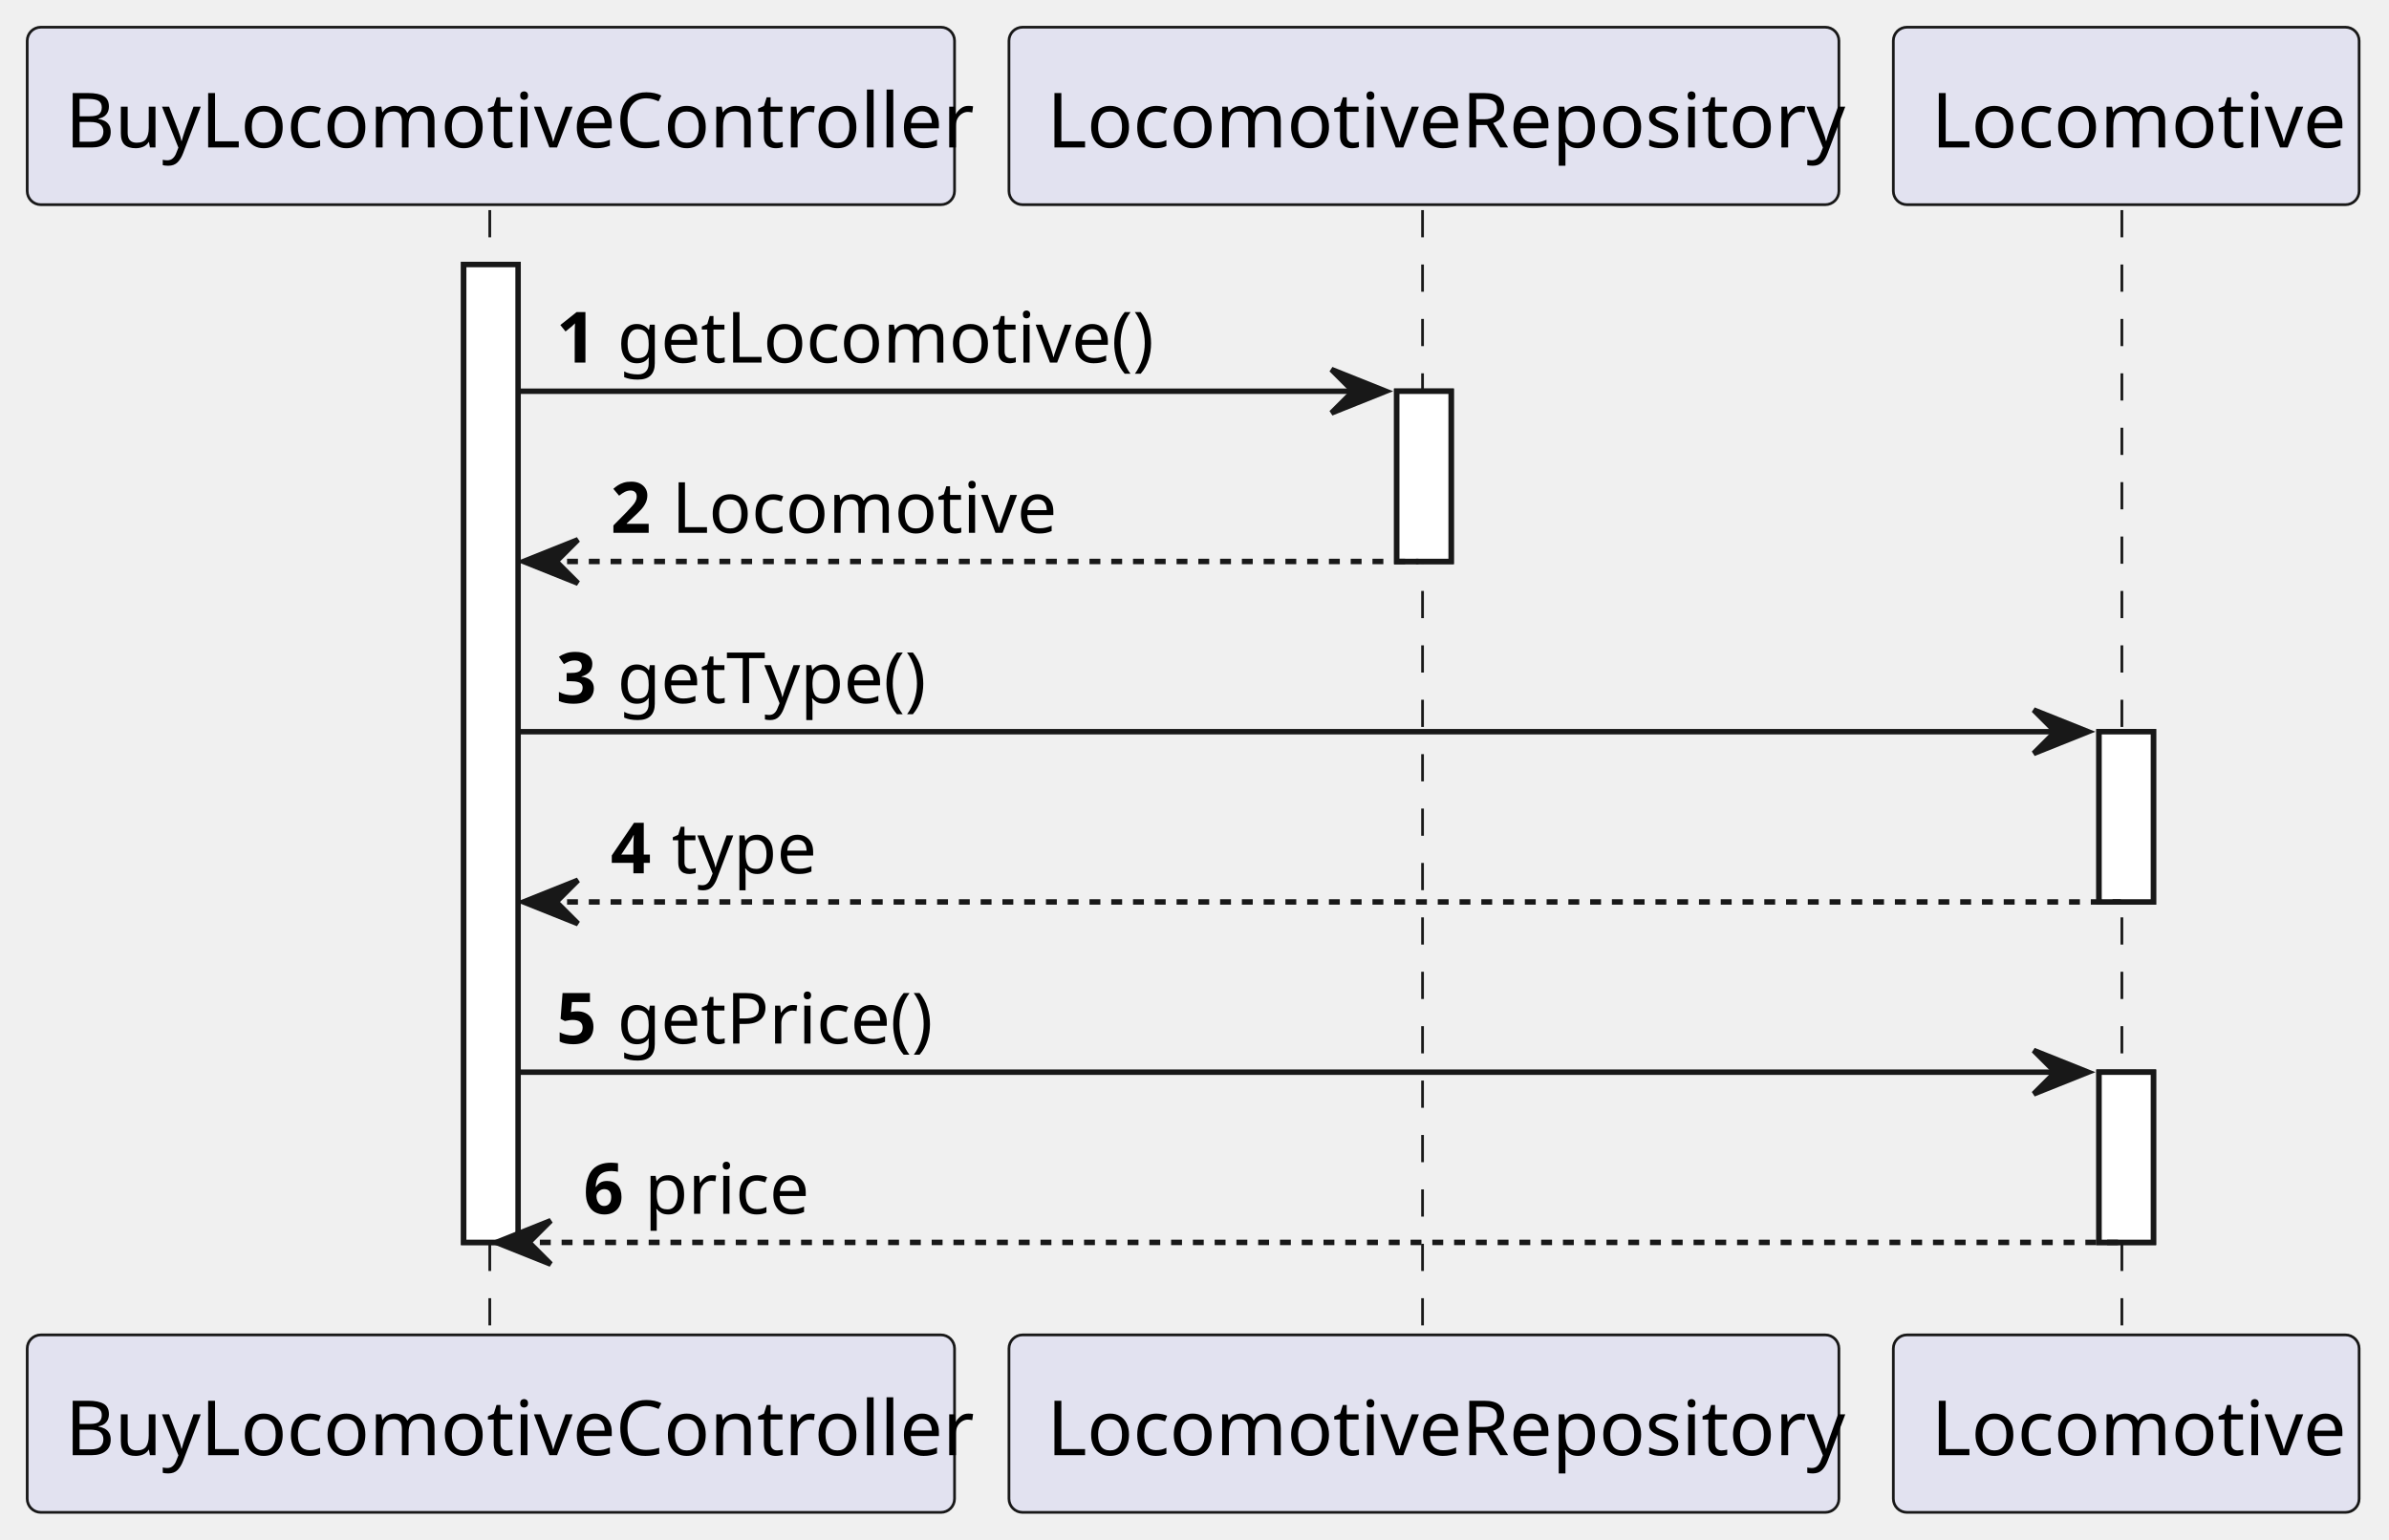
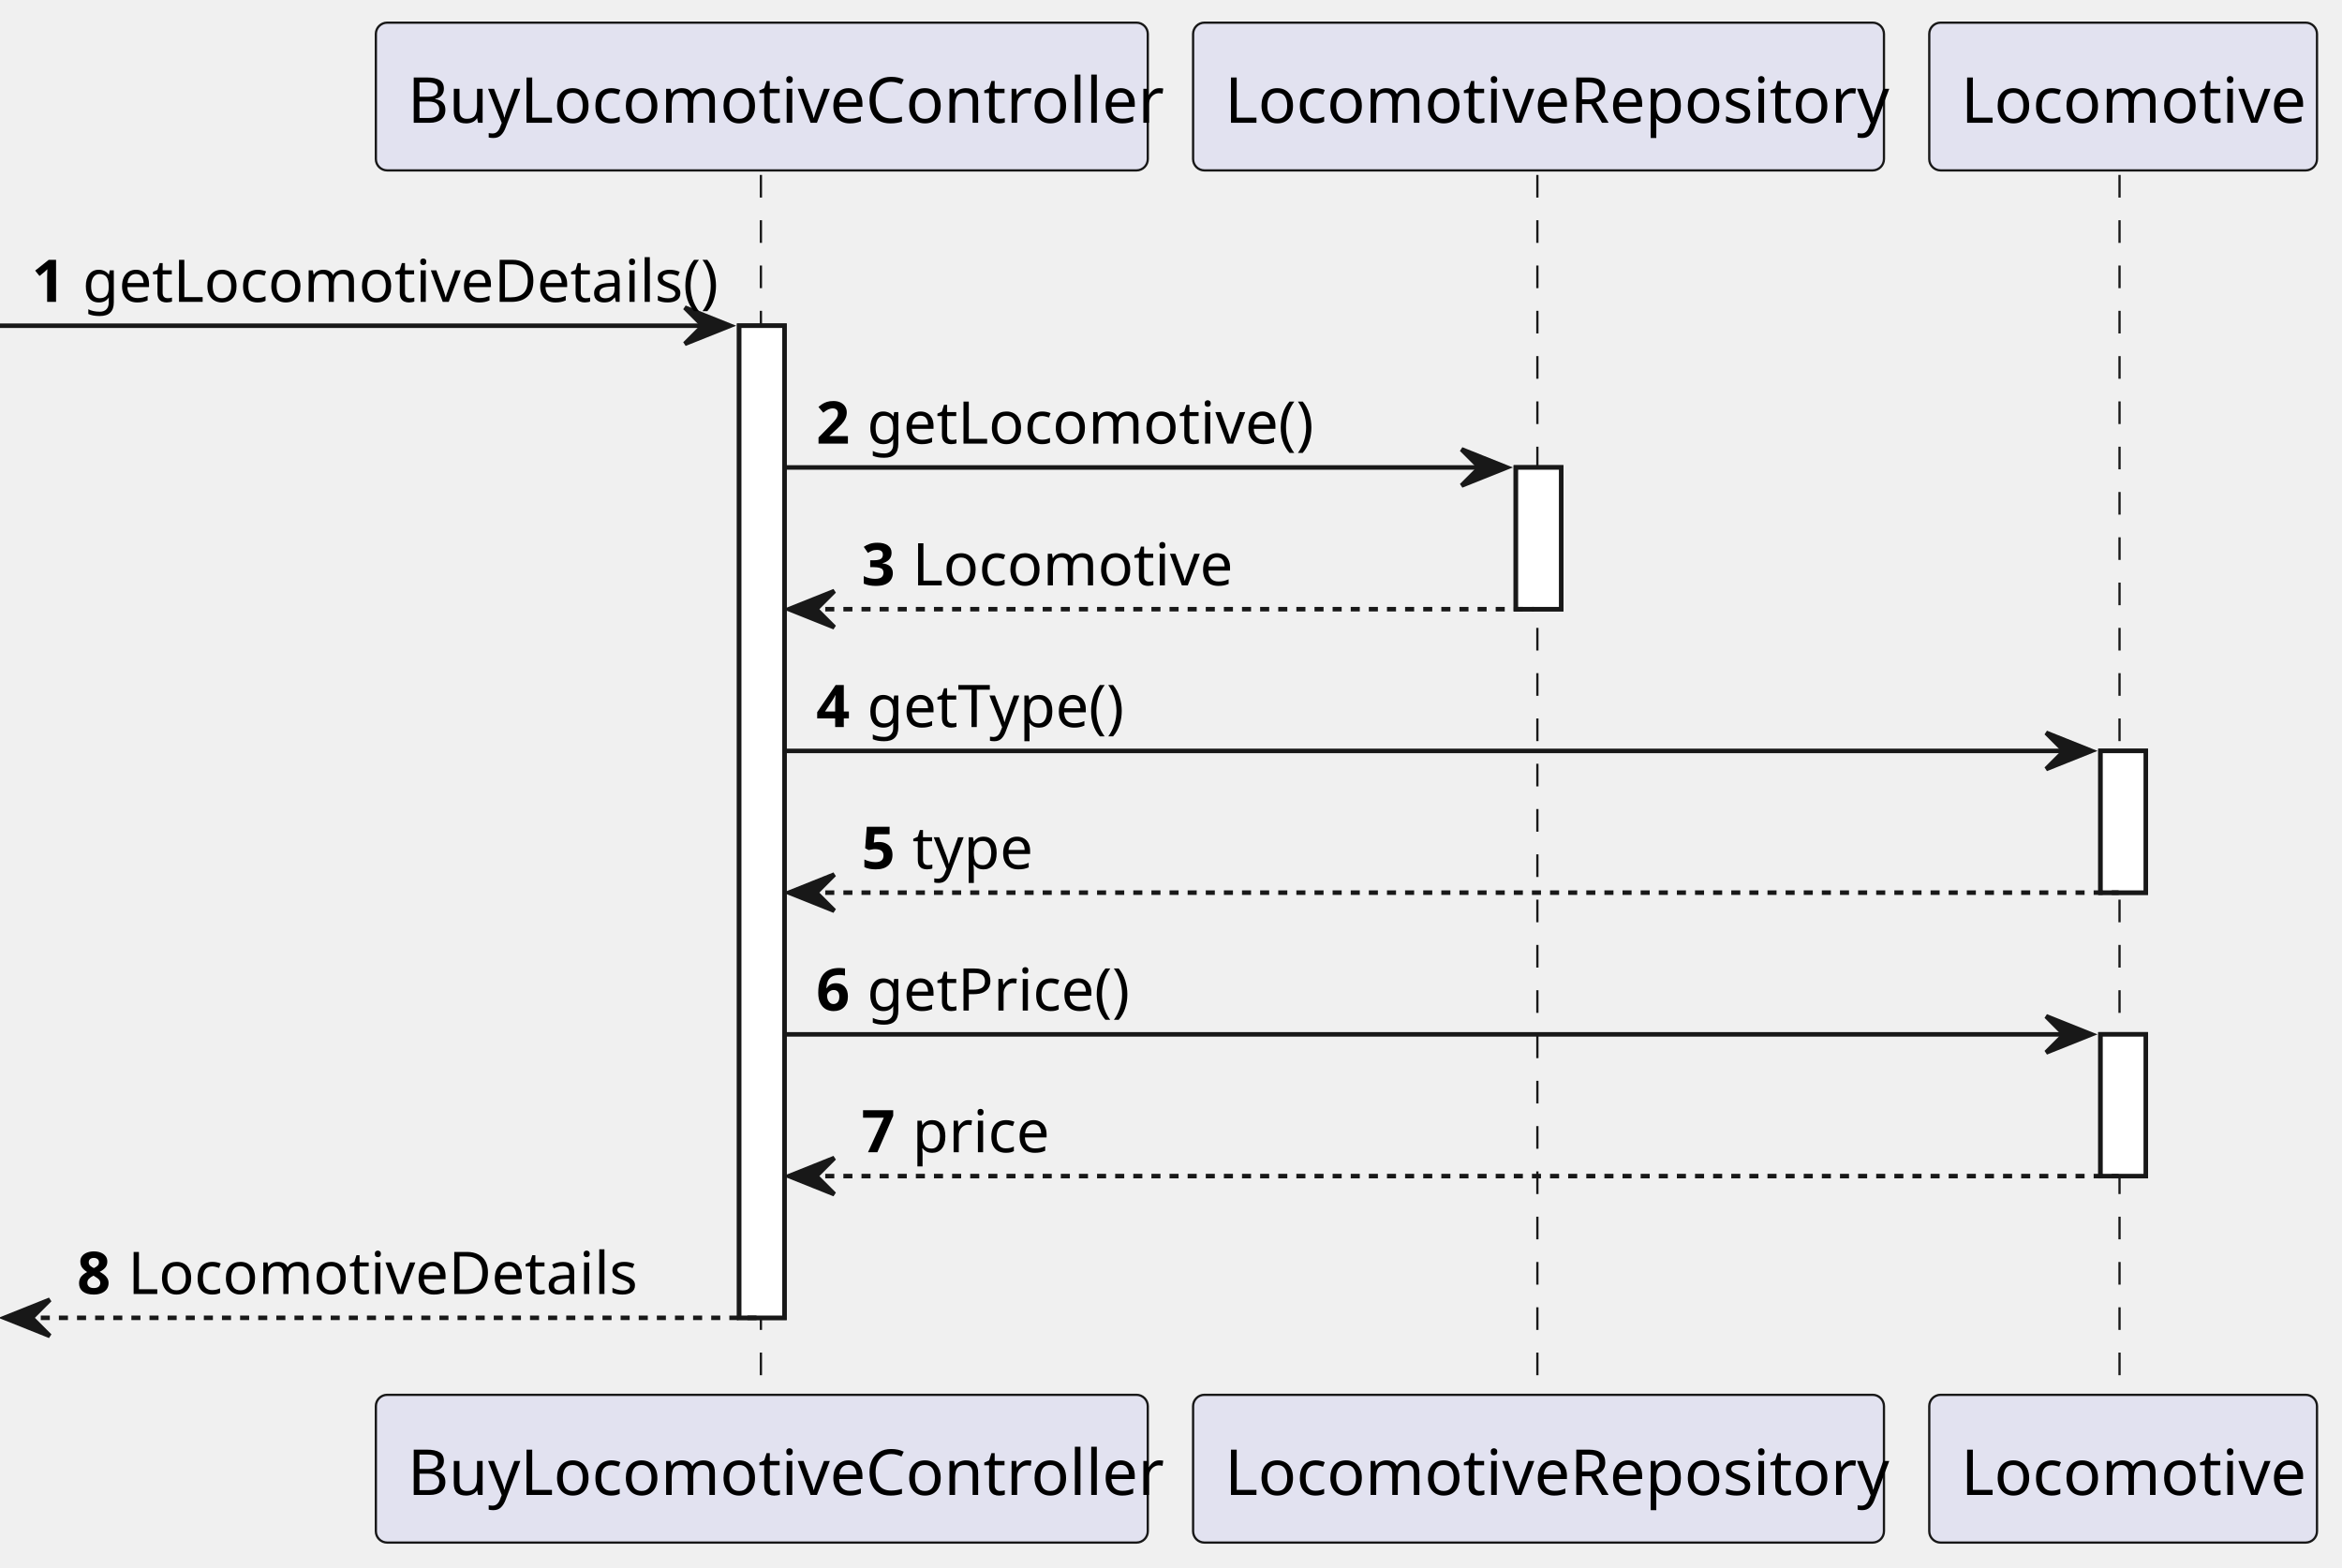
- <svg xmlns="http://www.w3.org/2000/svg" contentStyleType="text/css" height="283px" preserveAspectRatio="none" style="width:439px;height:283px;background:#FFFFFF;" version="1.1" viewBox="0 0 439 283" width="439px" zoomAndPan="magnify">
+ <svg xmlns="http://www.w3.org/2000/svg" contentStyleType="text/css" height="346px" preserveAspectRatio="none" style="width:517px;height:346px;background:#FFFFFF;" version="1.1" viewBox="0 0 517 346" width="517px" zoomAndPan="magnify">
  <defs />
  <g>
-     <rect fill="#FFFFFF" height="179.746" style="stroke:#181818;stroke-width:1.0;" width="10" x="85.203" y="48.621" />
-     <rect fill="#FFFFFF" height="31.291" style="stroke:#181818;stroke-width:1.0;" width="10" x="256.661" y="71.912" />
-     <rect fill="#FFFFFF" height="31.291" style="stroke:#181818;stroke-width:1.0;" width="10" x="385.712" y="134.494" />
-     <rect fill="#FFFFFF" height="31.291" style="stroke:#181818;stroke-width:1.0;" width="10" x="385.712" y="197.076" />
-     <line style="stroke:#181818;stroke-width:0.5;stroke-dasharray:5.0,5.0;" x1="90" x2="90" y1="38.621" y2="246.367" />
-     <line style="stroke:#181818;stroke-width:0.5;stroke-dasharray:5.0,5.0;" x1="261.406" x2="261.406" y1="38.621" y2="246.367" />
-     <line style="stroke:#181818;stroke-width:0.5;stroke-dasharray:5.0,5.0;" x1="389.916" x2="389.916" y1="38.621" y2="246.367" />
-     <rect fill="#E2E2F0" height="32.621" rx="2.5" ry="2.5" style="stroke:#181818;stroke-width:0.5;" width="170.406" x="5" y="5" />
-     <text fill="#000000" font-family="sans-serif" font-size="14" lengthAdjust="spacing" textLength="156.406" x="12" y="27.107">BuyLocomotiveController</text>
-     <rect fill="#E2E2F0" height="32.621" rx="2.5" ry="2.5" style="stroke:#181818;stroke-width:0.5;" width="170.406" x="5" y="245.367" />
-     <text fill="#000000" font-family="sans-serif" font-size="14" lengthAdjust="spacing" textLength="156.406" x="12" y="267.475">BuyLocomotiveController</text>
-     <rect fill="#E2E2F0" height="32.621" rx="2.5" ry="2.5" style="stroke:#181818;stroke-width:0.5;" width="152.51" x="185.406" y="5" />
-     <text fill="#000000" font-family="sans-serif" font-size="14" lengthAdjust="spacing" textLength="138.51" x="192.406" y="27.107">LocomotiveRepository</text>
-     <rect fill="#E2E2F0" height="32.621" rx="2.5" ry="2.5" style="stroke:#181818;stroke-width:0.5;" width="152.51" x="185.406" y="245.367" />
-     <text fill="#000000" font-family="sans-serif" font-size="14" lengthAdjust="spacing" textLength="138.51" x="192.406" y="267.475">LocomotiveRepository</text>
-     <rect fill="#E2E2F0" height="32.621" rx="2.5" ry="2.5" style="stroke:#181818;stroke-width:0.5;" width="85.593" x="347.916" y="5" />
-     <text fill="#000000" font-family="sans-serif" font-size="14" lengthAdjust="spacing" textLength="71.593" x="354.916" y="27.107">Locomotive</text>
-     <rect fill="#E2E2F0" height="32.621" rx="2.5" ry="2.5" style="stroke:#181818;stroke-width:0.5;" width="85.593" x="347.916" y="245.367" />
-     <text fill="#000000" font-family="sans-serif" font-size="14" lengthAdjust="spacing" textLength="71.593" x="354.916" y="267.475">Locomotive</text>
-     <rect fill="#FFFFFF" height="179.746" style="stroke:#181818;stroke-width:1.0;" width="10" x="85.203" y="48.621" />
-     <rect fill="#FFFFFF" height="31.291" style="stroke:#181818;stroke-width:1.0;" width="10" x="256.661" y="71.912" />
-     <rect fill="#FFFFFF" height="31.291" style="stroke:#181818;stroke-width:1.0;" width="10" x="385.712" y="134.494" />
-     <rect fill="#FFFFFF" height="31.291" style="stroke:#181818;stroke-width:1.0;" width="10" x="385.712" y="197.076" />
-     <polygon fill="#181818" points="244.661,67.912,254.661,71.912,244.661,75.912,248.661,71.912" style="stroke:#181818;stroke-width:1.0;" />
-     <line style="stroke:#181818;stroke-width:1.0;" x1="95.203" x2="250.661" y1="71.912" y2="71.912" />
-     <text fill="#000000" font-family="sans-serif" font-size="13" font-weight="bold" lengthAdjust="spacing" textLength="7.23" x="102.203" y="66.649">1</text>
-     <text fill="#000000" font-family="sans-serif" font-size="13" lengthAdjust="spacing" textLength="93.209" x="113.433" y="66.649">getLocomotive()</text>
-     <polygon fill="#181818" points="106.203,99.203,96.203,103.203,106.203,107.203,102.203,103.203" style="stroke:#181818;stroke-width:1.0;" />
-     <line style="stroke:#181818;stroke-width:1.0;stroke-dasharray:2.0,2.0;" x1="100.203" x2="260.661" y1="103.203" y2="103.203" />
-     <text fill="#000000" font-family="sans-serif" font-size="13" font-weight="bold" lengthAdjust="spacing" textLength="7.23" x="112.203" y="97.94">2</text>
-     <text fill="#000000" font-family="sans-serif" font-size="13" lengthAdjust="spacing" textLength="66.479" x="123.433" y="97.94">Locomotive</text>
-     <polygon fill="#181818" points="373.712,130.494,383.712,134.494,373.712,138.494,377.712,134.494" style="stroke:#181818;stroke-width:1.0;" />
-     <line style="stroke:#181818;stroke-width:1.0;" x1="95.203" x2="379.712" y1="134.494" y2="134.494" />
-     <text fill="#000000" font-family="sans-serif" font-size="13" font-weight="bold" lengthAdjust="spacing" textLength="7.23" x="102.203" y="129.231">3</text>
-     <text fill="#000000" font-family="sans-serif" font-size="13" lengthAdjust="spacing" textLength="55.631" x="113.433" y="129.231">getType()</text>
-     <polygon fill="#181818" points="106.203,161.785,96.203,165.785,106.203,169.785,102.203,165.785" style="stroke:#181818;stroke-width:1.0;" />
-     <line style="stroke:#181818;stroke-width:1.0;stroke-dasharray:2.0,2.0;" x1="100.203" x2="389.712" y1="165.785" y2="165.785" />
-     <text fill="#000000" font-family="sans-serif" font-size="13" font-weight="bold" lengthAdjust="spacing" textLength="7.23" x="112.203" y="160.523">4</text>
-     <text fill="#000000" font-family="sans-serif" font-size="13" lengthAdjust="spacing" textLength="24.572" x="123.433" y="160.523">type</text>
-     <polygon fill="#181818" points="373.712,193.076,383.712,197.076,373.712,201.076,377.712,197.076" style="stroke:#181818;stroke-width:1.0;" />
-     <line style="stroke:#181818;stroke-width:1.0;" x1="95.203" x2="379.712" y1="197.076" y2="197.076" />
-     <text fill="#000000" font-family="sans-serif" font-size="13" font-weight="bold" lengthAdjust="spacing" textLength="7.23" x="102.203" y="191.814">5</text>
-     <text fill="#000000" font-family="sans-serif" font-size="13" lengthAdjust="spacing" textLength="56.348" x="113.433" y="191.814">getPrice()</text>
-     <polygon fill="#181818" points="101.203,224.367,91.203,228.367,101.203,232.367,97.203,228.367" style="stroke:#181818;stroke-width:1.0;" />
-     <line style="stroke:#181818;stroke-width:1.0;stroke-dasharray:2.0,2.0;" x1="95.203" x2="389.712" y1="228.367" y2="228.367" />
-     <text fill="#000000" font-family="sans-serif" font-size="13" font-weight="bold" lengthAdjust="spacing" textLength="7.23" x="107.203" y="223.105">6</text>
-     <text fill="#000000" font-family="sans-serif" font-size="13" lengthAdjust="spacing" textLength="28.177" x="118.433" y="223.105">price</text>
+     <rect fill="#FFFFFF" height="219.037" style="stroke:#181818;stroke-width:1.0;" width="10" x="163.175" y="71.912" />
+     <rect fill="#FFFFFF" height="31.291" style="stroke:#181818;stroke-width:1.0;" width="10" x="334.633" y="103.203" />
+     <rect fill="#FFFFFF" height="31.291" style="stroke:#181818;stroke-width:1.0;" width="10" x="463.685" y="165.785" />
+     <rect fill="#FFFFFF" height="31.291" style="stroke:#181818;stroke-width:1.0;" width="10" x="463.685" y="228.367" />
+     <line style="stroke:#181818;stroke-width:0.5;stroke-dasharray:5.0,5.0;" x1="167.972" x2="167.972" y1="38.621" y2="308.949" />
+     <line style="stroke:#181818;stroke-width:0.5;stroke-dasharray:5.0,5.0;" x1="339.378" x2="339.378" y1="38.621" y2="308.949" />
+     <line style="stroke:#181818;stroke-width:0.5;stroke-dasharray:5.0,5.0;" x1="467.888" x2="467.888" y1="38.621" y2="308.949" />
+     <rect fill="#E2E2F0" height="32.621" rx="2.5" ry="2.5" style="stroke:#181818;stroke-width:0.5;" width="170.406" x="82.972" y="5" />
+     <text fill="#000000" font-family="sans-serif" font-size="14" lengthAdjust="spacing" textLength="156.406" x="89.972" y="27.107">BuyLocomotiveController</text>
+     <rect fill="#E2E2F0" height="32.621" rx="2.5" ry="2.5" style="stroke:#181818;stroke-width:0.5;" width="170.406" x="82.972" y="307.949" />
+     <text fill="#000000" font-family="sans-serif" font-size="14" lengthAdjust="spacing" textLength="156.406" x="89.972" y="330.057">BuyLocomotiveController</text>
+     <rect fill="#E2E2F0" height="32.621" rx="2.5" ry="2.5" style="stroke:#181818;stroke-width:0.5;" width="152.51" x="263.378" y="5" />
+     <text fill="#000000" font-family="sans-serif" font-size="14" lengthAdjust="spacing" textLength="138.51" x="270.378" y="27.107">LocomotiveRepository</text>
+     <rect fill="#E2E2F0" height="32.621" rx="2.5" ry="2.5" style="stroke:#181818;stroke-width:0.5;" width="152.51" x="263.378" y="307.949" />
+     <text fill="#000000" font-family="sans-serif" font-size="14" lengthAdjust="spacing" textLength="138.51" x="270.378" y="330.057">LocomotiveRepository</text>
+     <rect fill="#E2E2F0" height="32.621" rx="2.5" ry="2.5" style="stroke:#181818;stroke-width:0.5;" width="85.593" x="425.888" y="5" />
+     <text fill="#000000" font-family="sans-serif" font-size="14" lengthAdjust="spacing" textLength="71.593" x="432.888" y="27.107">Locomotive</text>
+     <rect fill="#E2E2F0" height="32.621" rx="2.5" ry="2.5" style="stroke:#181818;stroke-width:0.5;" width="85.593" x="425.888" y="307.949" />
+     <text fill="#000000" font-family="sans-serif" font-size="14" lengthAdjust="spacing" textLength="71.593" x="432.888" y="330.057">Locomotive</text>
+     <rect fill="#FFFFFF" height="219.037" style="stroke:#181818;stroke-width:1.0;" width="10" x="163.175" y="71.912" />
+     <rect fill="#FFFFFF" height="31.291" style="stroke:#181818;stroke-width:1.0;" width="10" x="334.633" y="103.203" />
+     <rect fill="#FFFFFF" height="31.291" style="stroke:#181818;stroke-width:1.0;" width="10" x="463.685" y="165.785" />
+     <rect fill="#FFFFFF" height="31.291" style="stroke:#181818;stroke-width:1.0;" width="10" x="463.685" y="228.367" />
+     <polygon fill="#181818" points="151.175,67.912,161.175,71.912,151.175,75.912,155.175,71.912" style="stroke:#181818;stroke-width:1.0;" />
+     <line style="stroke:#181818;stroke-width:1.0;" x1="0" x2="157.175" y1="71.912" y2="71.912" />
+     <text fill="#000000" font-family="sans-serif" font-size="13" font-weight="bold" lengthAdjust="spacing" textLength="7.23" x="7" y="66.649">1</text>
+     <text fill="#000000" font-family="sans-serif" font-size="13" lengthAdjust="spacing" textLength="132.945" x="18.23" y="66.649">getLocomotiveDetails()</text>
+     <polygon fill="#181818" points="322.633,99.203,332.633,103.203,322.633,107.203,326.633,103.203" style="stroke:#181818;stroke-width:1.0;" />
+     <line style="stroke:#181818;stroke-width:1.0;" x1="173.175" x2="328.633" y1="103.203" y2="103.203" />
+     <text fill="#000000" font-family="sans-serif" font-size="13" font-weight="bold" lengthAdjust="spacing" textLength="7.23" x="180.175" y="97.94">2</text>
+     <text fill="#000000" font-family="sans-serif" font-size="13" lengthAdjust="spacing" textLength="93.209" x="191.405" y="97.94">getLocomotive()</text>
+     <polygon fill="#181818" points="184.175,130.494,174.175,134.494,184.175,138.494,180.175,134.494" style="stroke:#181818;stroke-width:1.0;" />
+     <line style="stroke:#181818;stroke-width:1.0;stroke-dasharray:2.0,2.0;" x1="178.175" x2="338.633" y1="134.494" y2="134.494" />
+     <text fill="#000000" font-family="sans-serif" font-size="13" font-weight="bold" lengthAdjust="spacing" textLength="7.23" x="190.175" y="129.231">3</text>
+     <text fill="#000000" font-family="sans-serif" font-size="13" lengthAdjust="spacing" textLength="66.479" x="201.405" y="129.231">Locomotive</text>
+     <polygon fill="#181818" points="451.685,161.785,461.685,165.785,451.685,169.785,455.685,165.785" style="stroke:#181818;stroke-width:1.0;" />
+     <line style="stroke:#181818;stroke-width:1.0;" x1="173.175" x2="457.685" y1="165.785" y2="165.785" />
+     <text fill="#000000" font-family="sans-serif" font-size="13" font-weight="bold" lengthAdjust="spacing" textLength="7.23" x="180.175" y="160.523">4</text>
+     <text fill="#000000" font-family="sans-serif" font-size="13" lengthAdjust="spacing" textLength="55.631" x="191.405" y="160.523">getType()</text>
+     <polygon fill="#181818" points="184.175,193.076,174.175,197.076,184.175,201.076,180.175,197.076" style="stroke:#181818;stroke-width:1.0;" />
+     <line style="stroke:#181818;stroke-width:1.0;stroke-dasharray:2.0,2.0;" x1="178.175" x2="467.685" y1="197.076" y2="197.076" />
+     <text fill="#000000" font-family="sans-serif" font-size="13" font-weight="bold" lengthAdjust="spacing" textLength="7.23" x="190.175" y="191.814">5</text>
+     <text fill="#000000" font-family="sans-serif" font-size="13" lengthAdjust="spacing" textLength="24.572" x="201.405" y="191.814">type</text>
+     <polygon fill="#181818" points="451.685,224.367,461.685,228.367,451.685,232.367,455.685,228.367" style="stroke:#181818;stroke-width:1.0;" />
+     <line style="stroke:#181818;stroke-width:1.0;" x1="173.175" x2="457.685" y1="228.367" y2="228.367" />
+     <text fill="#000000" font-family="sans-serif" font-size="13" font-weight="bold" lengthAdjust="spacing" textLength="7.23" x="180.175" y="223.105">6</text>
+     <text fill="#000000" font-family="sans-serif" font-size="13" lengthAdjust="spacing" textLength="56.348" x="191.405" y="223.105">getPrice()</text>
+     <polygon fill="#181818" points="184.175,255.658,174.175,259.658,184.175,263.658,180.175,259.658" style="stroke:#181818;stroke-width:1.0;" />
+     <line style="stroke:#181818;stroke-width:1.0;stroke-dasharray:2.0,2.0;" x1="178.175" x2="467.685" y1="259.658" y2="259.658" />
+     <text fill="#000000" font-family="sans-serif" font-size="13" font-weight="bold" lengthAdjust="spacing" textLength="7.23" x="190.175" y="254.395">7</text>
+     <text fill="#000000" font-family="sans-serif" font-size="13" lengthAdjust="spacing" textLength="28.177" x="201.405" y="254.395">price</text>
+     <polygon fill="#181818" points="11,286.949,1,290.949,11,294.949,7,290.949" style="stroke:#181818;stroke-width:1.0;" />
+     <line style="stroke:#181818;stroke-width:1.0;stroke-dasharray:2.0,2.0;" x1="5" x2="167.175" y1="290.949" y2="290.949" />
+     <text fill="#000000" font-family="sans-serif" font-size="13" font-weight="bold" lengthAdjust="spacing" textLength="7.23" x="17" y="285.687">8</text>
+     <text fill="#000000" font-family="sans-serif" font-size="13" lengthAdjust="spacing" textLength="106.215" x="28.23" y="285.687">LocomotiveDetails</text>
  </g>
</svg>
